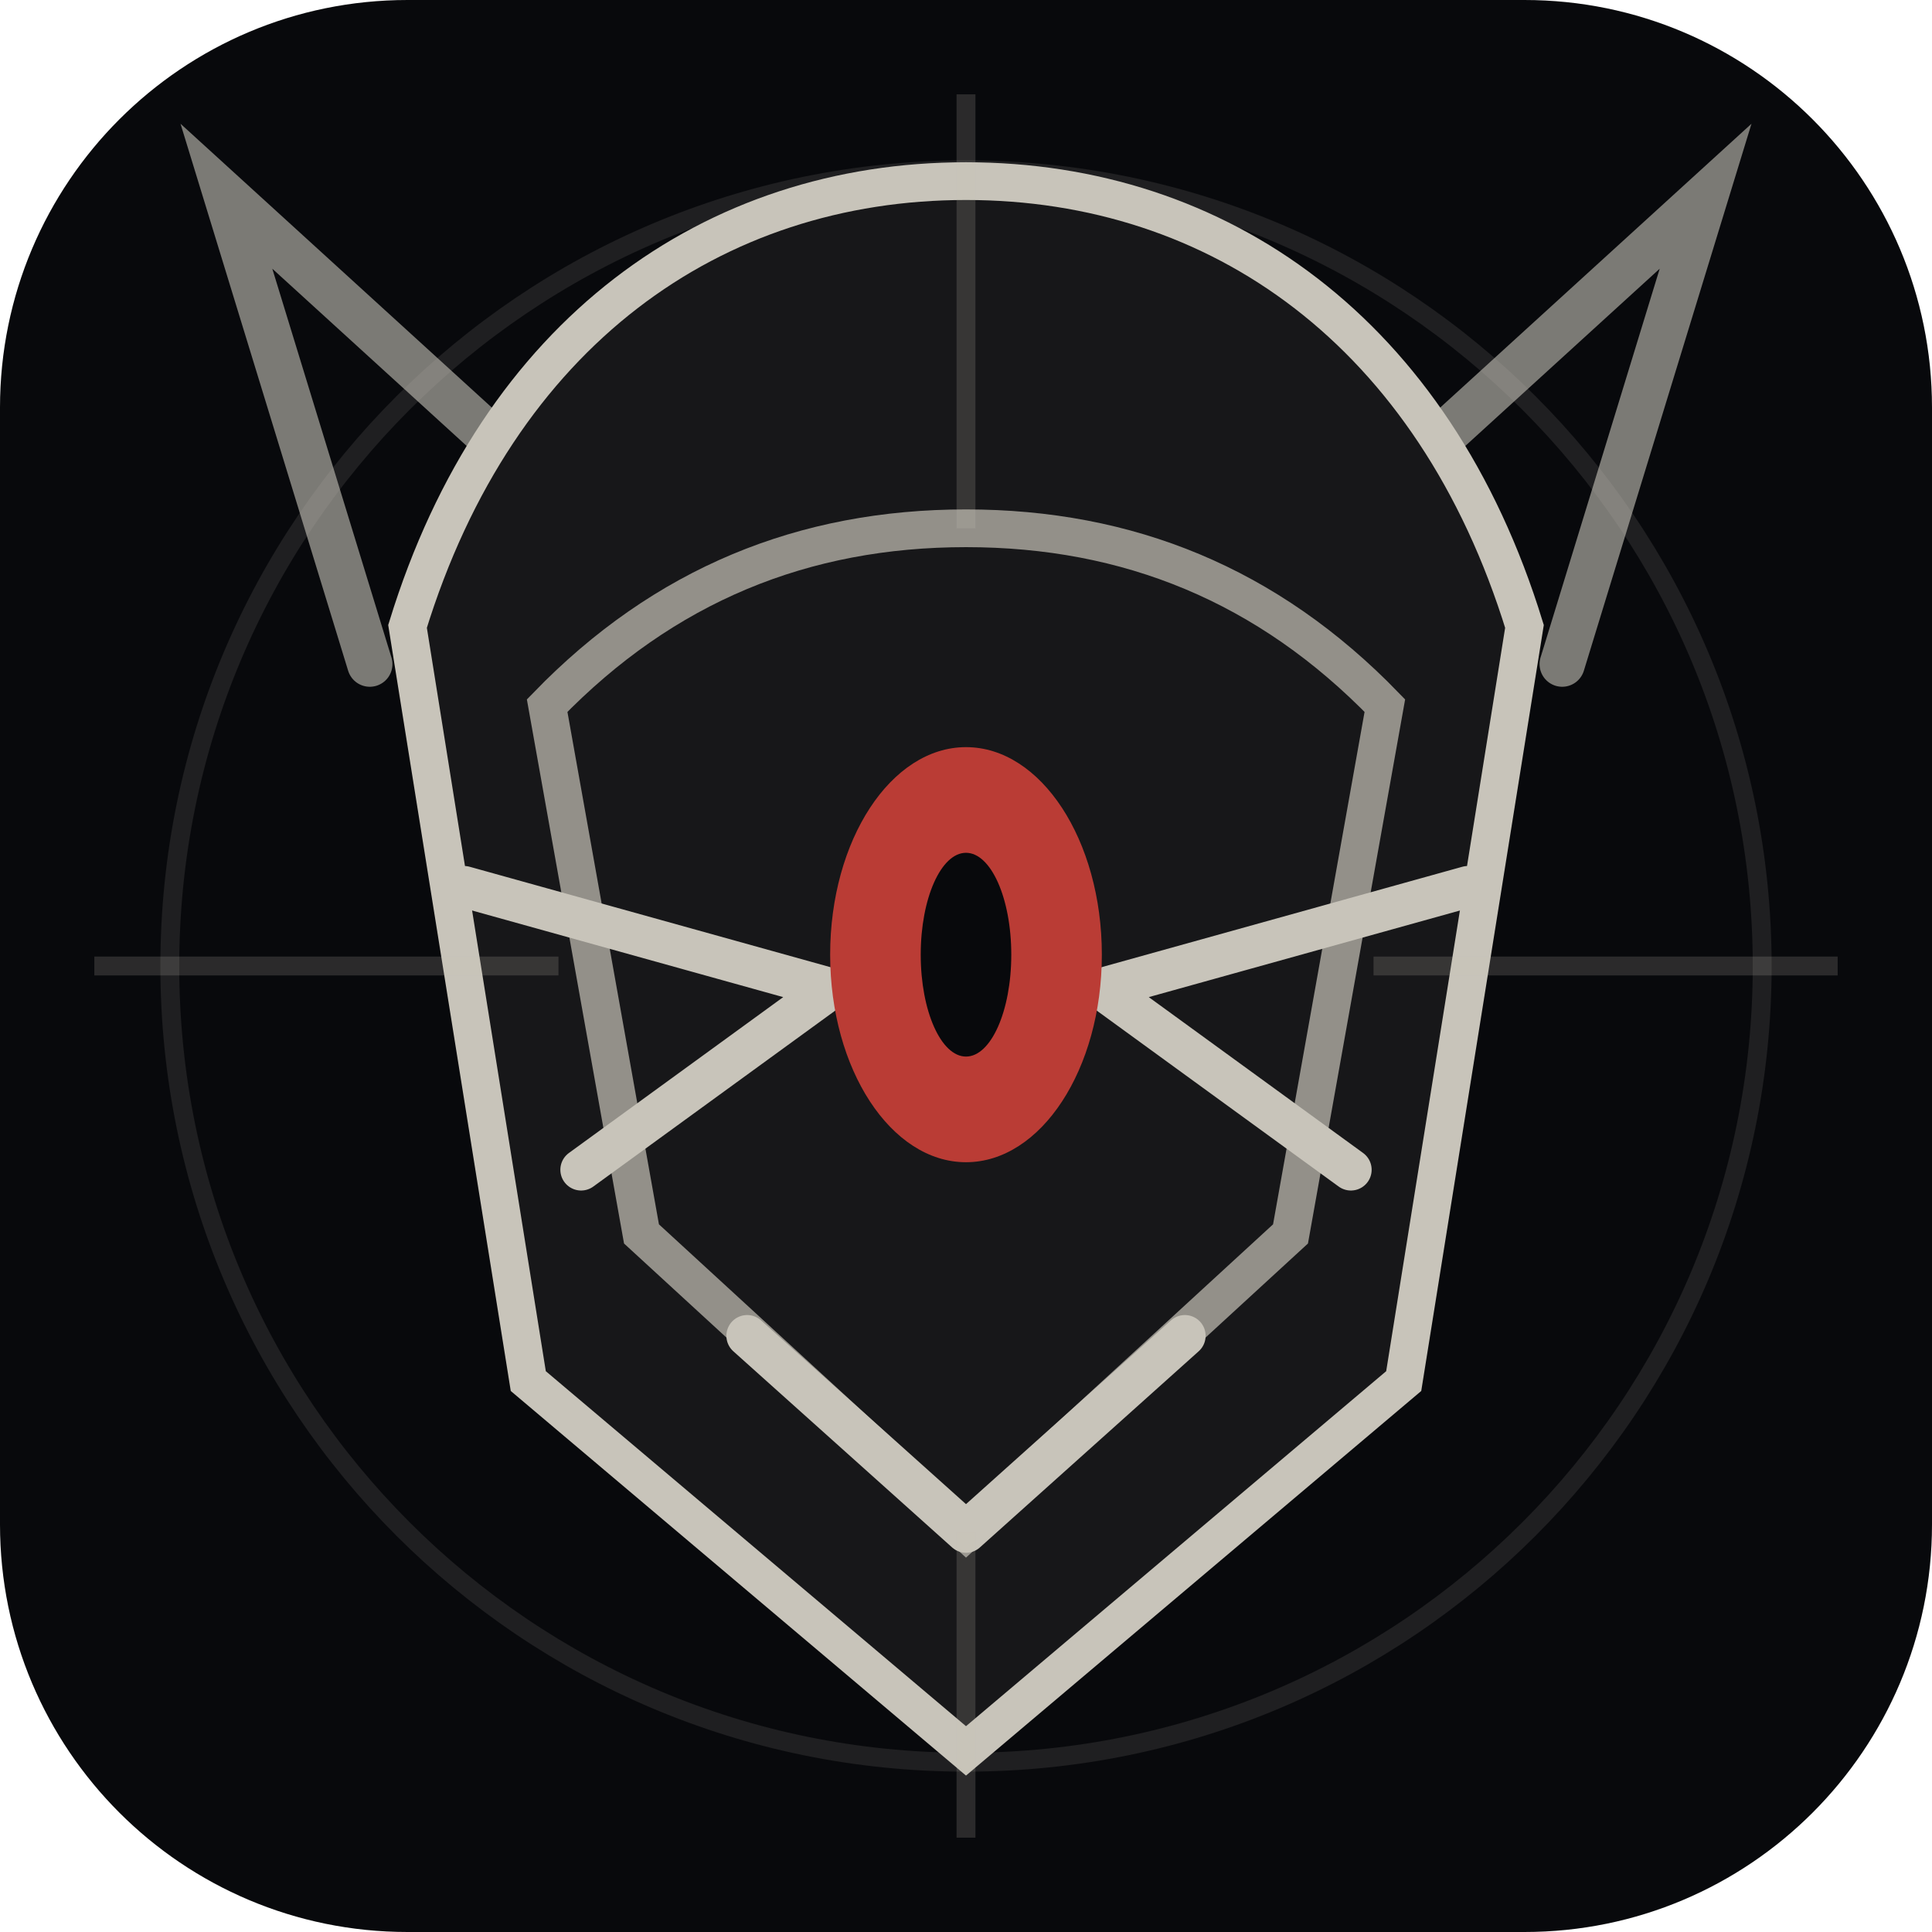
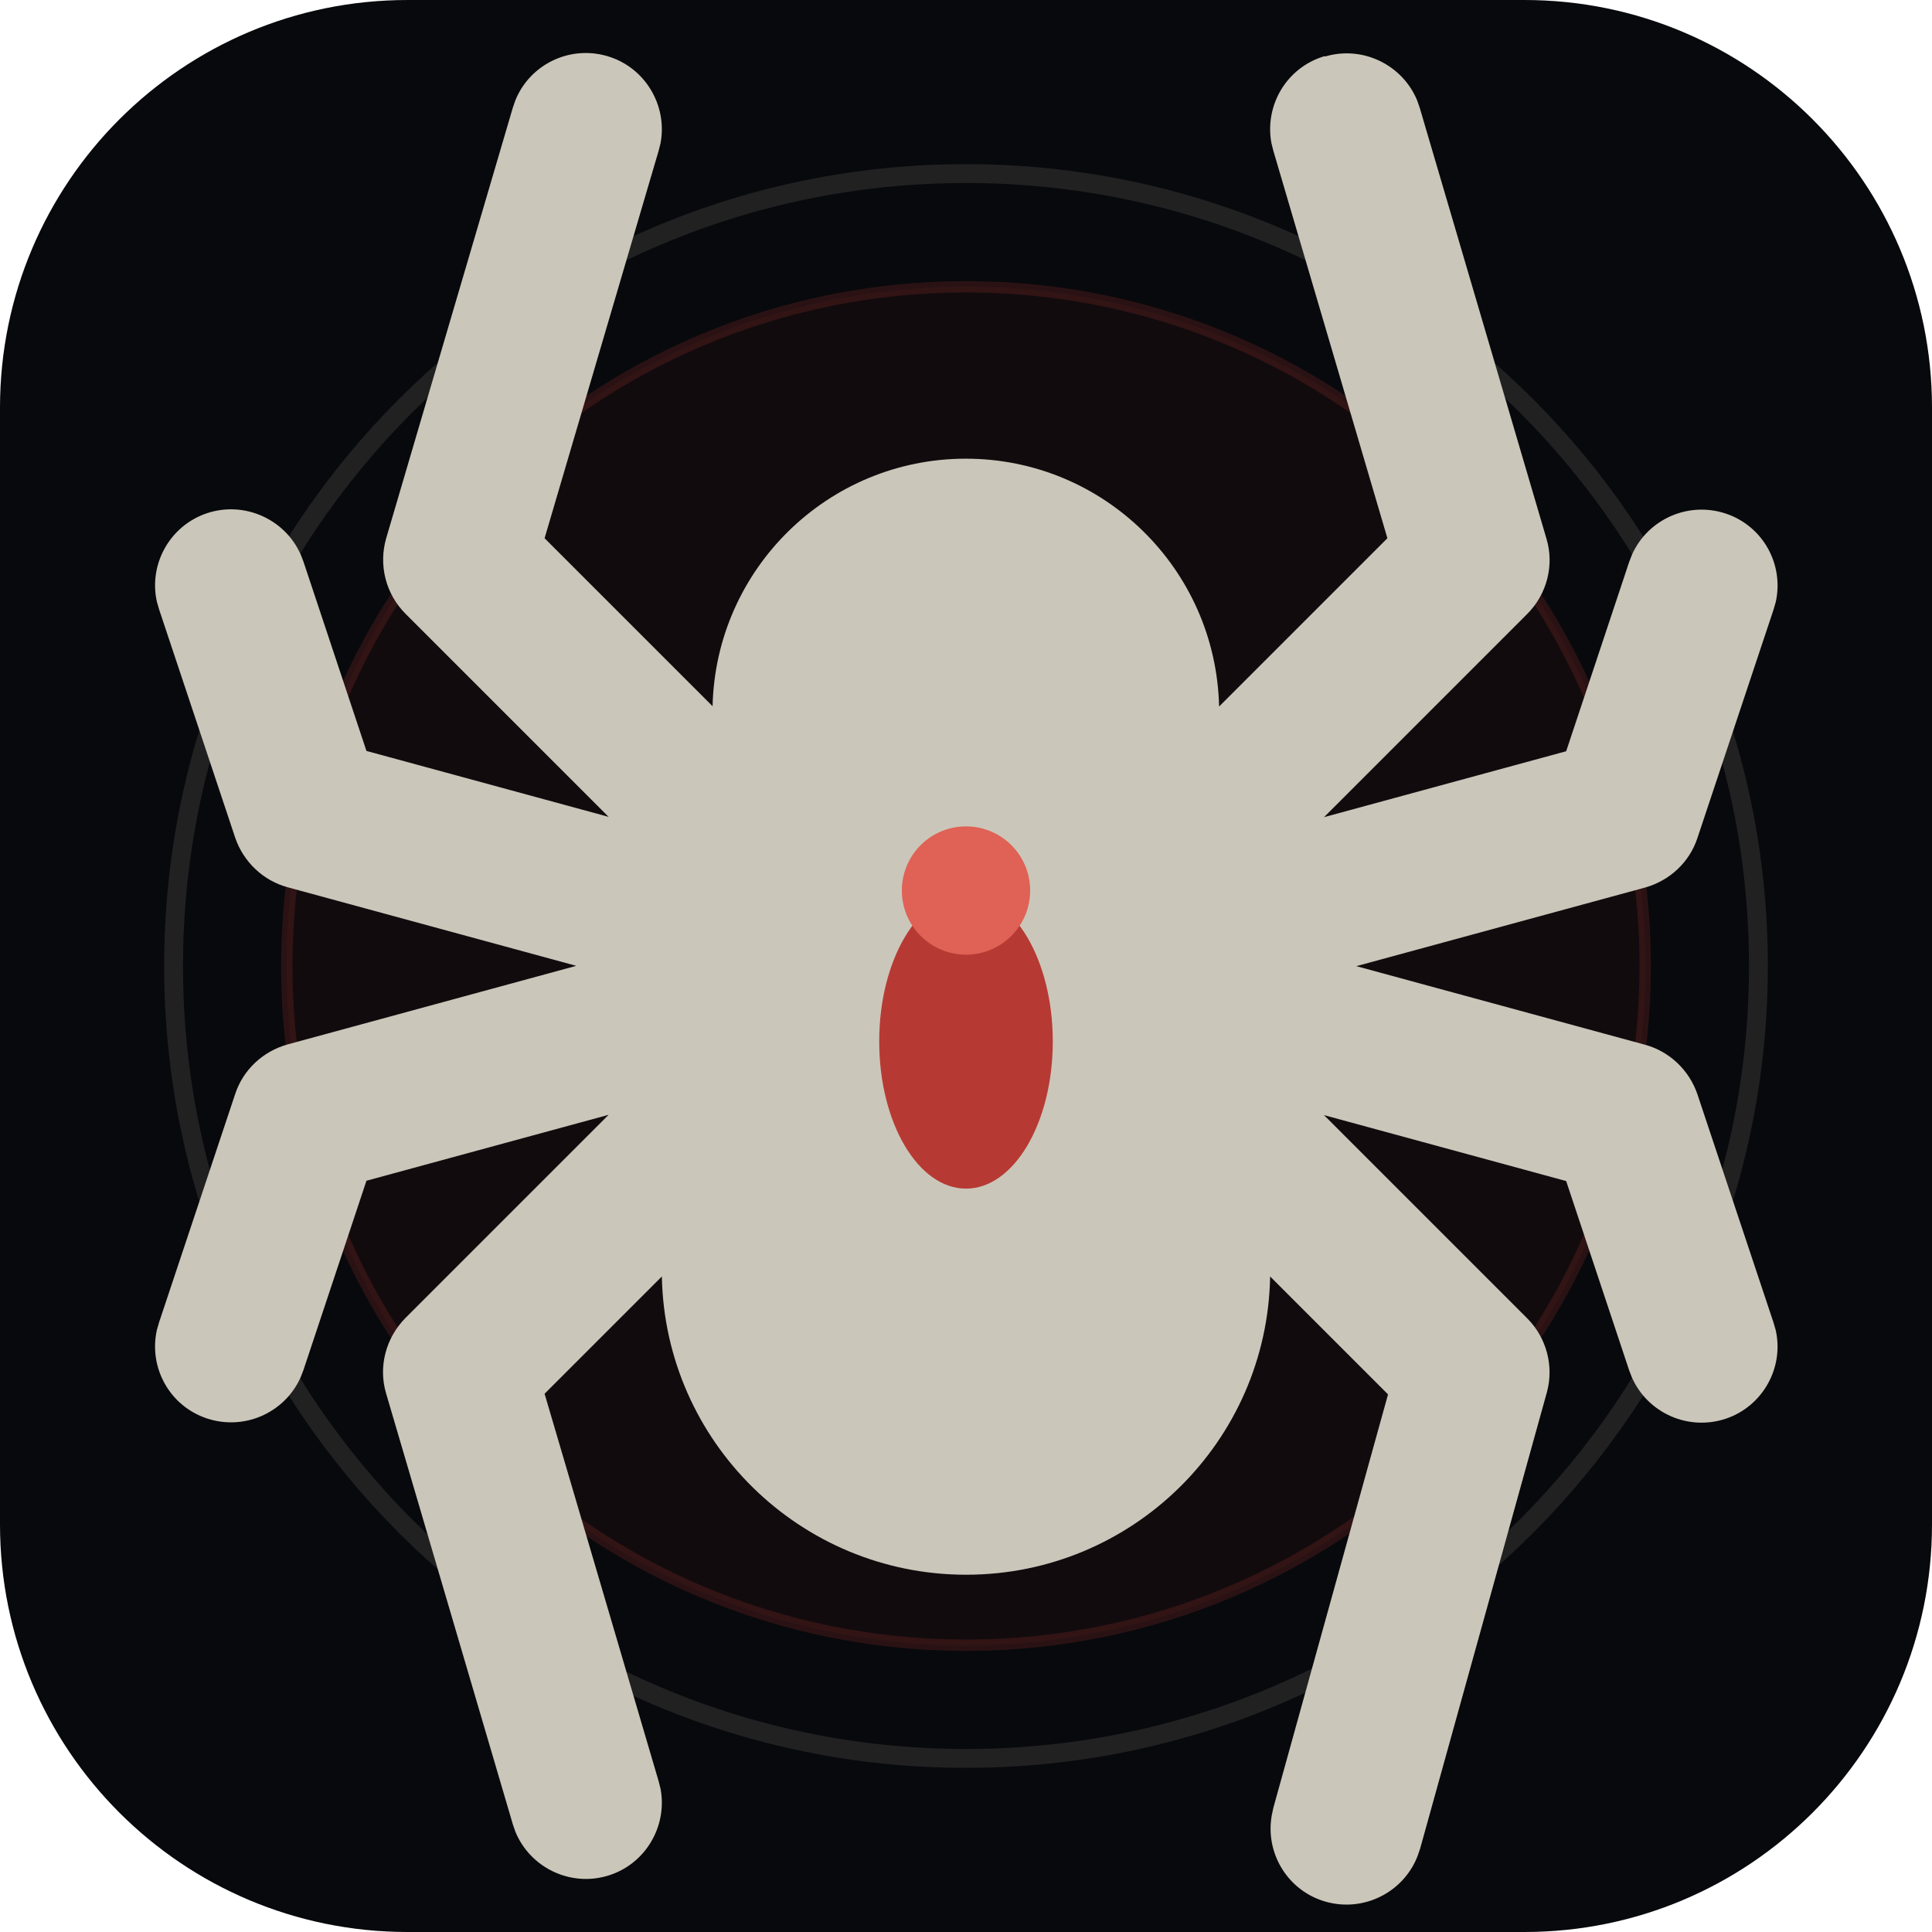
<svg xmlns="http://www.w3.org/2000/svg" viewBox="0 0 512 512">
  <rect width="512" height="512" rx="108" fill="#08090c" />
-   <circle cx="256" cy="256" r="211" fill="none" stroke="#c8c4ba" stroke-opacity=".12" stroke-width="5" />
-   <path d="M128 114 60 52l38 124M384 114l68-62-38 124" fill="none" stroke="#c8c4ba" stroke-opacity=".6" stroke-linecap="round" stroke-width="12" />
-   <path d="M108 166C132 88 189 48 256 48s124 40 148 118l-32 200-116 98-116-98-32-200Z" fill="#c8c4ba" fill-opacity=".08" stroke="#c8c4ba" stroke-width="10" />
-   <path d="M145 187c31-32 68-47 111-47s80 15 111 47l-25 140-86 79-86-79-25-140Z" fill="none" stroke="#c8c4ba" stroke-opacity=".7" stroke-width="10" />
-   <path d="m123 235 97 27-66 48m235-75-97 27 66 48M198 354l58 52 58-52" fill="none" stroke="#c8c4ba" stroke-linecap="round" stroke-linejoin="round" stroke-width="11" />
-   <ellipse cx="256" cy="253" rx="36" ry="55" fill="#ba3c35" />
-   <ellipse cx="256" cy="253" rx="12" ry="27" fill="#08090c" />
-   <path d="M25 256h123m216 0h123M256 25v115m0 266v81" stroke="#c8c4ba" stroke-opacity=".18" stroke-width="5" />
+   <circle cx="256" cy="256" r="210" fill="none" stroke="#cbc6ba" stroke-opacity=".13" stroke-width="5" />
+   <circle cx="256" cy="256" r="180" fill="#b63a33" fill-opacity=".06" stroke="#b63a33" stroke-opacity=".2" stroke-width="3" />
+   <path d="M369.3-31c11.9-3.5 24.4 2.7 29 13.9l.8 2.3 40 136c2.5 8.4.1 17.5-6.1 23.7l-64.1 64.1 76.4-20.8 19.9-59.8.9-2.3c5-11.1 17.7-16.8 29.5-12.9 11.8 3.9 18.5 16.1 15.8 28l-.7 2.4-24 72c-2.5 7.6-8.7 13.4-16.5 15.6l-91.1 24.8 91.1 24.8c7.7 2.1 13.9 8 16.5 15.6l24 72 .7 2.4c2.7 11.9-4.1 24.1-15.8 28-11.8 3.9-24.5-1.8-29.5-12.9l-.9-2.3-19.9-59.8-76.4-20.8 64.1 64.1c6.1 6.1 8.5 15.1 6.2 23.4l-40 144-.8 2.3c-4.4 11.3-16.8 17.7-28.8 14.4-12-3.3-19.3-15.2-17.2-27.2l.5-2.4 36.2-130.5-37.2-37.2C351 406 308.4 448 256 448s-95-42-96-94.1l-37 37 36 122.3.6 2.4c2.2 11.9-4.9 23.9-16.8 27.4-11.9 3.5-24.4-2.7-29-13.9l-.8-2.3-40-136c-2.5-8.4-.1-17.5 6.1-23.8l64.1-64.1-76.4 20.8-19.9 59.8-.9 2.3c-5 11.1-17.7 16.8-29.5 12.9s-18.5-16.1-15.8-28l.7-2.4 24-72c2.5-7.6 8.7-13.4 16.5-15.6l91.1-24.8-91.1-24.8c-7.7-2.1-13.9-8-16.5-15.6l-24-72-.7-2.4c-2.7-11.9 4.1-24.1 15.8-28s24.5 1.8 29.5 12.9l.9 2.3 19.9 59.8 76.4 20.8-64.1-64.1c-6.2-6.2-8.5-15.3-6.1-23.7l40-136 .8-2.3c4.6-11.3 17.1-17.4 29-13.9 11.9 3.5 19 15.5 16.8 27.4l-.6 2.4-36 122.3 53 53c1-43.3 36.4-78.1 79.9-78.1s78.9 34.8 79.9 78.2l53.1-53.1-36-122.3-.6-2.4c-2.2-12 4.9-23.9 16.8-27.4z" fill="#cbc6ba" transform="translate(41 41) scale(.84)" />
+   <ellipse cx="256" cy="276" rx="23" ry="39" fill="#b63a33" />
+   <circle cx="256" cy="236" r="17" fill="#e06155" />
</svg>
